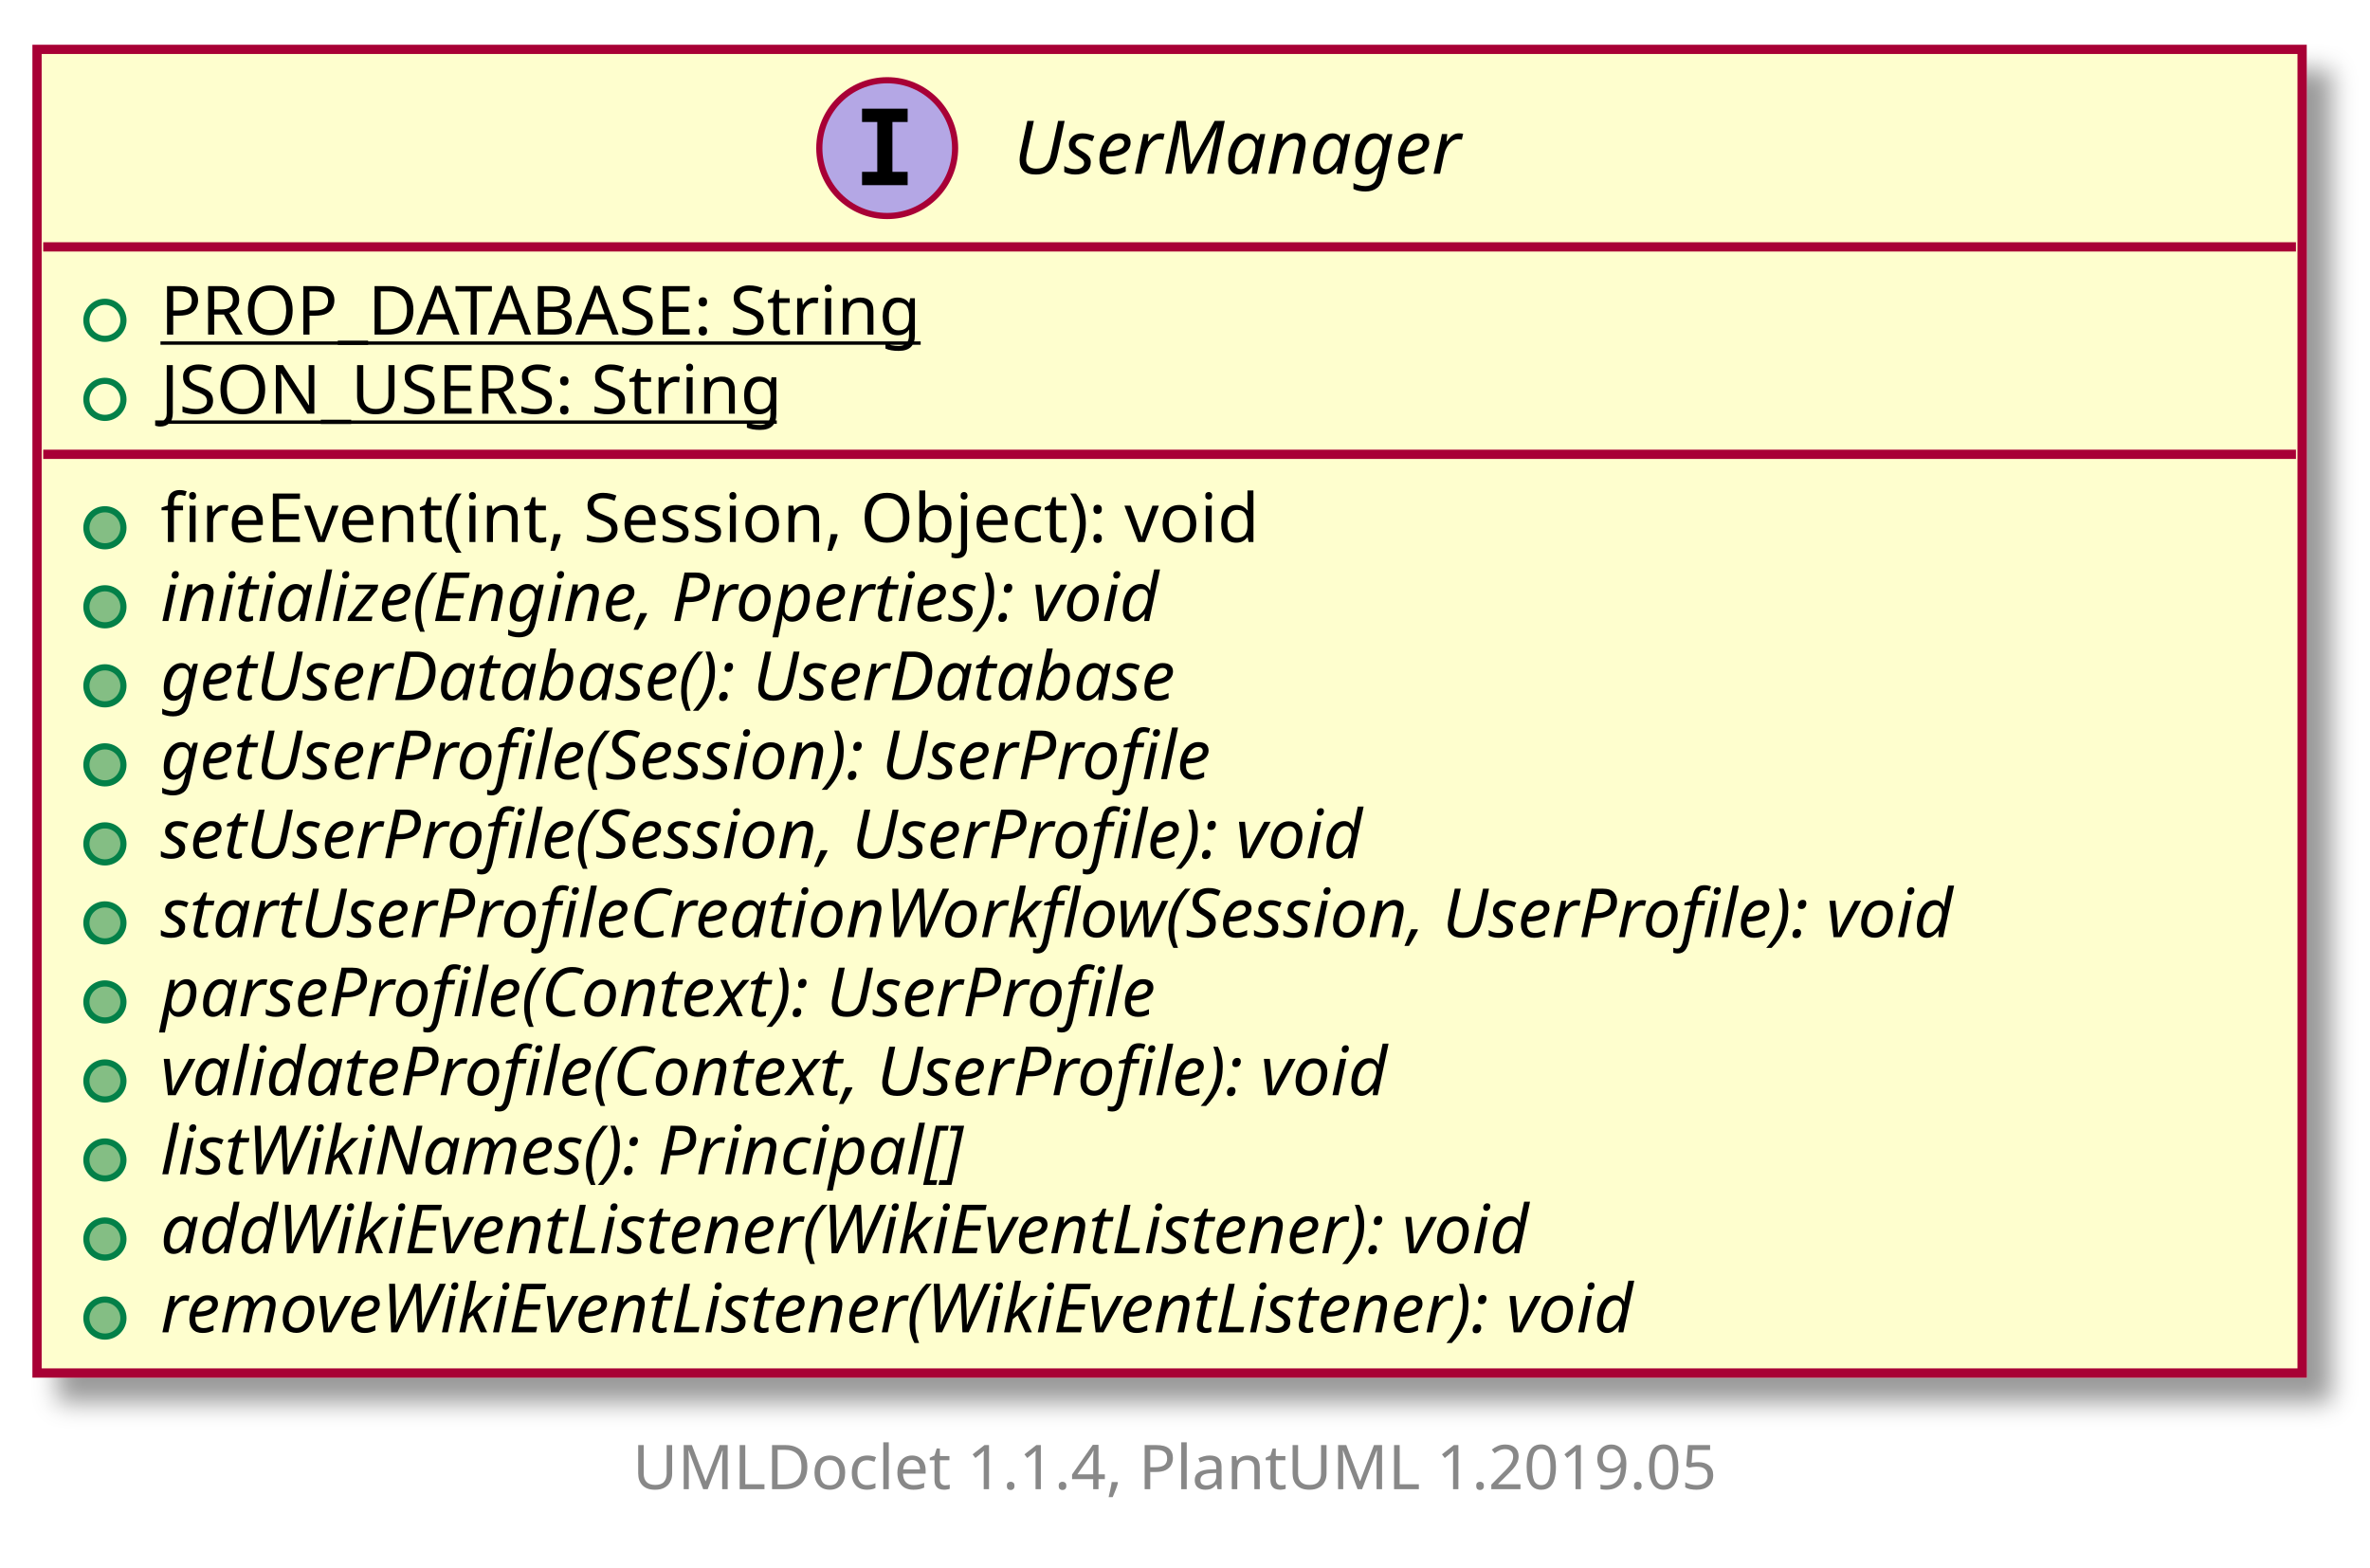
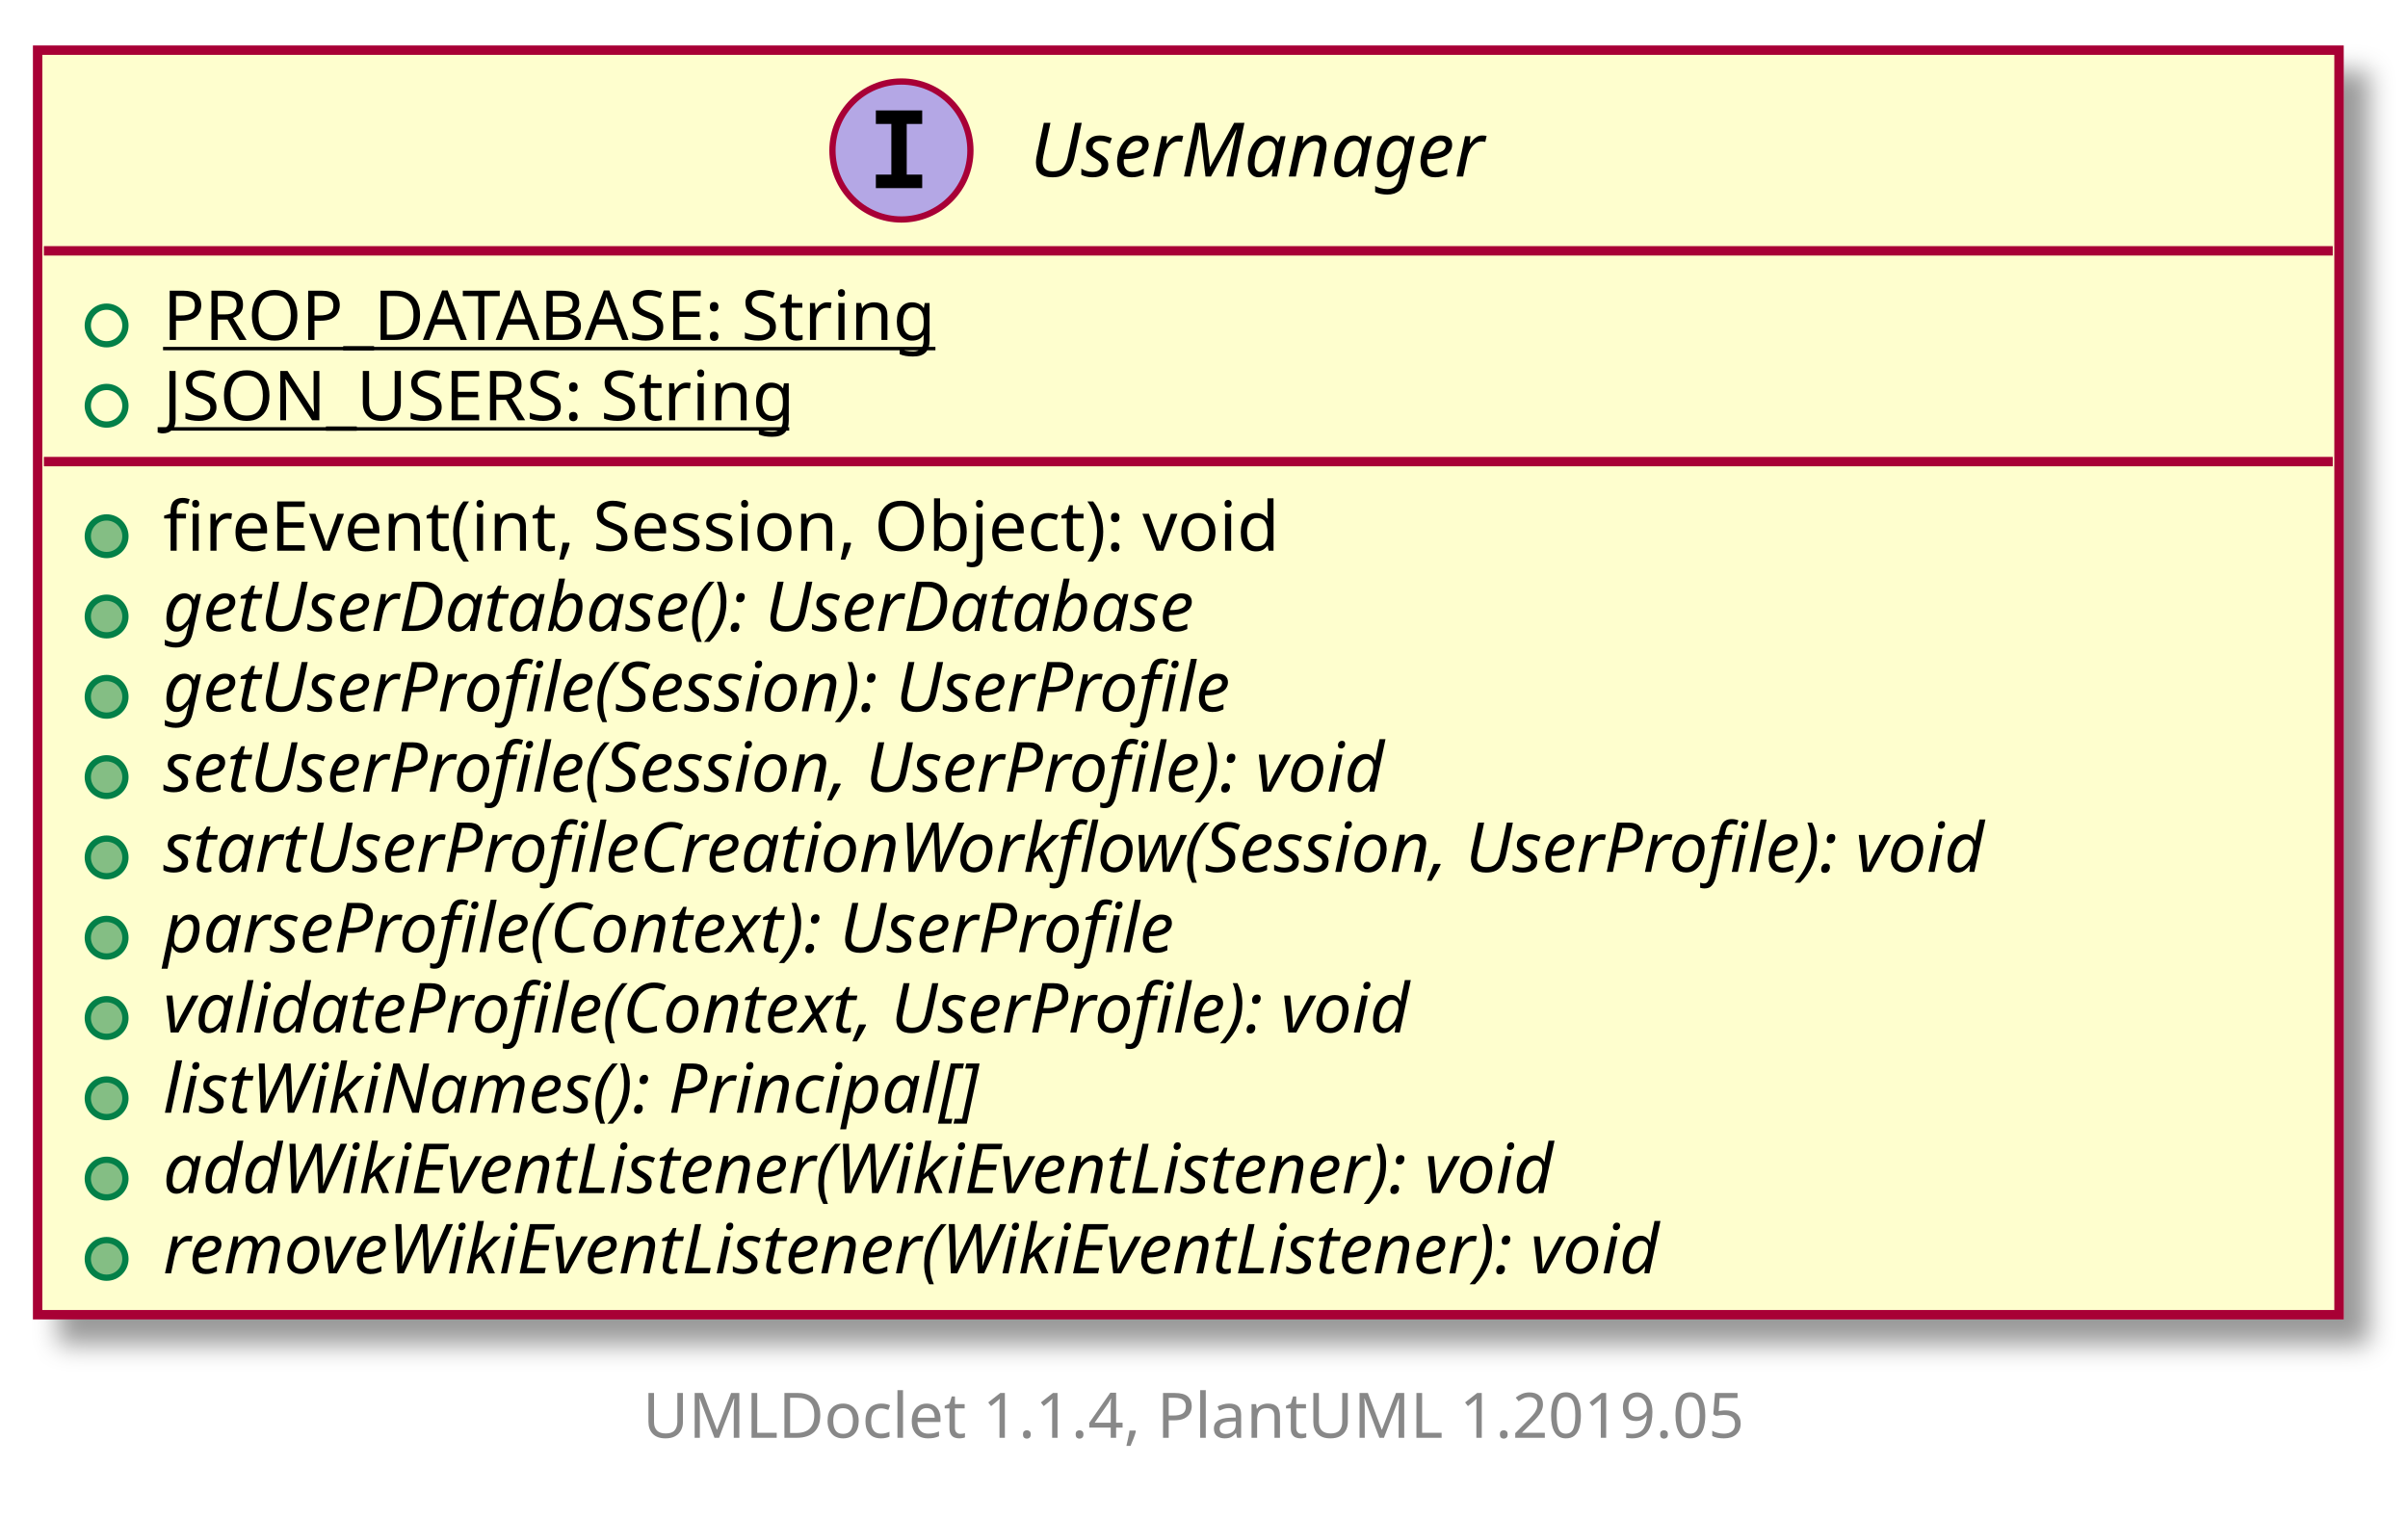
- <svg xmlns="http://www.w3.org/2000/svg" xmlns:xlink="http://www.w3.org/1999/xlink" contentScriptType="application/ecmascript" contentStyleType="text/css" height="254px" preserveAspectRatio="none" style="width:384px;height:254px;" version="1.1" viewBox="0 0 384 254" width="384px" zoomAndPan="magnify">
+ <svg xmlns="http://www.w3.org/2000/svg" xmlns:xlink="http://www.w3.org/1999/xlink" contentScriptType="application/ecmascript" contentStyleType="text/css" height="242px" preserveAspectRatio="none" style="width:384px;height:242px;" version="1.1" viewBox="0 0 384 242" width="384px" zoomAndPan="magnify">
  <defs>
-     <filter height="300%" id="f1b5wa230xakte" width="300%" x="-1" y="-1">
+     <filter height="300%" id="f1q8000r61iitk" width="300%" x="-1" y="-1">
      <feGaussianBlur result="blurOut" stdDeviation="2.0" />
      <feColorMatrix in="blurOut" result="blurOut2" type="matrix" values="0 0 0 0 0 0 0 0 0 0 0 0 0 0 0 0 0 0 .4 0" />
      <feOffset dx="4.0" dy="4.0" in="blurOut2" result="blurOut3" />
      <feBlend in="SourceGraphic" in2="blurOut3" mode="normal" />
    </filter>
  </defs>
  <g>
    <a href="UserManager.html" target="_top" xlink:actuate="onRequest" xlink:show="new" xlink:title="UserManager.html" xlink:type="simple">
-       <rect fill="#FEFECE" filter="url(#f1b5wa230xakte)" height="214.461" id="UserManager" style="stroke: #A80036; stroke-width: 1.5;" width="367" x="6" y="8" />
+       <rect fill="#FEFECE" filter="url(#f1q8000r61iitk)" height="201.656" id="UserManager" style="stroke: #A80036; stroke-width: 1.5;" width="367" x="6" y="8" />
      <ellipse cx="143.75" cy="24" fill="#B4A7E5" rx="11" ry="11" style="stroke: #A80036; stroke-width: 1.0;" />
      <path d="M139.672,19.766 L139.672,17.609 L147.062,17.609 L147.062,19.766 L144.594,19.766 L144.594,27.844 L147.062,27.844 L147.062,30 L139.672,30 L139.672,27.844 L142.141,27.844 L142.141,19.766 L139.672,19.766 Z " />
      <text fill="#000000" font-family="sans-serif" font-size="12" font-style="italic" lengthAdjust="spacingAndGlyphs" textLength="83" x="164.25" y="28.154">UserManager</text>
      <line style="stroke: #A80036; stroke-width: 1.5;" x1="7" x2="372" y1="40" y2="40" />
      <ellipse cx="17" cy="51.902" fill="none" rx="3" ry="3" style="stroke: #038048; stroke-width: 1.0;" />
      <text fill="#000000" font-family="sans-serif" font-size="11" lengthAdjust="spacingAndGlyphs" text-decoration="underline" textLength="137" x="26" y="54.21">PROP_DATABASE: String</text>
      <ellipse cx="17" cy="64.707" fill="none" rx="3" ry="3" style="stroke: #038048; stroke-width: 1.0;" />
      <text fill="#000000" font-family="sans-serif" font-size="11" lengthAdjust="spacingAndGlyphs" text-decoration="underline" textLength="114" x="26" y="67.015">JSON_USERS: String</text>
      <line style="stroke: #A80036; stroke-width: 1.5;" x1="7" x2="372" y1="73.609" y2="73.609" />
      <ellipse cx="17" cy="85.512" fill="#84BE84" rx="3" ry="3" style="stroke: #038048; stroke-width: 1.0;" />
      <text fill="#000000" font-family="sans-serif" font-size="11" lengthAdjust="spacingAndGlyphs" textLength="201" x="26" y="87.82">fireEvent(int, Session, Object): void</text>
      <ellipse cx="17" cy="98.316" fill="#84BE84" rx="3" ry="3" style="stroke: #038048; stroke-width: 1.0;" />
-       <text fill="#000000" font-family="sans-serif" font-size="11" font-style="italic" lengthAdjust="spacingAndGlyphs" textLength="190" x="26" y="100.624">initialize(Engine, Properties): void</text>
+       <text fill="#000000" font-family="sans-serif" font-size="11" font-style="italic" lengthAdjust="spacingAndGlyphs" textLength="192" x="26" y="100.624">getUserDatabase(): UserDatabase</text>
      <ellipse cx="17" cy="111.121" fill="#84BE84" rx="3" ry="3" style="stroke: #038048; stroke-width: 1.0;" />
-       <text fill="#000000" font-family="sans-serif" font-size="11" font-style="italic" lengthAdjust="spacingAndGlyphs" textLength="192" x="26" y="113.429">getUserDatabase(): UserDatabase</text>
+       <text fill="#000000" font-family="sans-serif" font-size="11" font-style="italic" lengthAdjust="spacingAndGlyphs" textLength="201" x="26" y="113.429">getUserProfile(Session): UserProfile</text>
      <ellipse cx="17" cy="123.926" fill="#84BE84" rx="3" ry="3" style="stroke: #038048; stroke-width: 1.0;" />
-       <text fill="#000000" font-family="sans-serif" font-size="11" font-style="italic" lengthAdjust="spacingAndGlyphs" textLength="201" x="26" y="126.234">getUserProfile(Session): UserProfile</text>
+       <text fill="#000000" font-family="sans-serif" font-size="11" font-style="italic" lengthAdjust="spacingAndGlyphs" textLength="232" x="26" y="126.234">setUserProfile(Session, UserProfile): void</text>
      <ellipse cx="17" cy="136.731" fill="#84BE84" rx="3" ry="3" style="stroke: #038048; stroke-width: 1.0;" />
-       <text fill="#000000" font-family="sans-serif" font-size="11" font-style="italic" lengthAdjust="spacingAndGlyphs" textLength="232" x="26" y="139.039">setUserProfile(Session, UserProfile): void</text>
+       <text fill="#000000" font-family="sans-serif" font-size="11" font-style="italic" lengthAdjust="spacingAndGlyphs" textLength="341" x="26" y="139.039">startUserProfileCreationWorkflow(Session, UserProfile): void</text>
      <ellipse cx="17" cy="149.535" fill="#84BE84" rx="3" ry="3" style="stroke: #038048; stroke-width: 1.0;" />
-       <text fill="#000000" font-family="sans-serif" font-size="11" font-style="italic" lengthAdjust="spacingAndGlyphs" textLength="341" x="26" y="151.843">startUserProfileCreationWorkflow(Session, UserProfile): void</text>
+       <text fill="#000000" font-family="sans-serif" font-size="11" font-style="italic" lengthAdjust="spacingAndGlyphs" textLength="190" x="26" y="151.843">parseProfile(Context): UserProfile</text>
      <ellipse cx="17" cy="162.34" fill="#84BE84" rx="3" ry="3" style="stroke: #038048; stroke-width: 1.0;" />
-       <text fill="#000000" font-family="sans-serif" font-size="11" font-style="italic" lengthAdjust="spacingAndGlyphs" textLength="190" x="26" y="164.648">parseProfile(Context): UserProfile</text>
+       <text fill="#000000" font-family="sans-serif" font-size="11" font-style="italic" lengthAdjust="spacingAndGlyphs" textLength="235" x="26" y="164.648">validateProfile(Context, UserProfile): void</text>
      <ellipse cx="17" cy="175.144" fill="#84BE84" rx="3" ry="3" style="stroke: #038048; stroke-width: 1.0;" />
-       <text fill="#000000" font-family="sans-serif" font-size="11" font-style="italic" lengthAdjust="spacingAndGlyphs" textLength="235" x="26" y="177.453">validateProfile(Context, UserProfile): void</text>
+       <text fill="#000000" font-family="sans-serif" font-size="11" font-style="italic" lengthAdjust="spacingAndGlyphs" textLength="150" x="26" y="177.453">listWikiNames(): Principal[]</text>
      <ellipse cx="17" cy="187.949" fill="#84BE84" rx="3" ry="3" style="stroke: #038048; stroke-width: 1.0;" />
-       <text fill="#000000" font-family="sans-serif" font-size="11" font-style="italic" lengthAdjust="spacingAndGlyphs" textLength="150" x="26" y="190.257">listWikiNames(): Principal[]</text>
+       <text fill="#000000" font-family="sans-serif" font-size="11" font-style="italic" lengthAdjust="spacingAndGlyphs" textLength="261" x="26" y="190.257">addWikiEventListener(WikiEventListener): void</text>
      <ellipse cx="17" cy="200.754" fill="#84BE84" rx="3" ry="3" style="stroke: #038048; stroke-width: 1.0;" />
-       <text fill="#000000" font-family="sans-serif" font-size="11" font-style="italic" lengthAdjust="spacingAndGlyphs" textLength="261" x="26" y="203.062">addWikiEventListener(WikiEventListener): void</text>
-       <ellipse cx="17" cy="213.559" fill="#84BE84" rx="3" ry="3" style="stroke: #038048; stroke-width: 1.0;" />
-       <text fill="#000000" font-family="sans-serif" font-size="11" font-style="italic" lengthAdjust="spacingAndGlyphs" textLength="284" x="26" y="215.867">removeWikiEventListener(WikiEventListener): void</text>
+       <text fill="#000000" font-family="sans-serif" font-size="11" font-style="italic" lengthAdjust="spacingAndGlyphs" textLength="284" x="26" y="203.062">removeWikiEventListener(WikiEventListener): void</text>
    </a>
-     <text fill="#888888" font-family="sans-serif" font-size="10" lengthAdjust="spacingAndGlyphs" textLength="186" x="102.5" y="241.282">UMLDoclet 1.1.4, PlantUML 1.2019.05</text>
+     <text fill="#888888" font-family="sans-serif" font-size="10" lengthAdjust="spacingAndGlyphs" textLength="186" x="102.5" y="229.282">UMLDoclet 1.1.4, PlantUML 1.2019.05</text>
  </g>
</svg>
